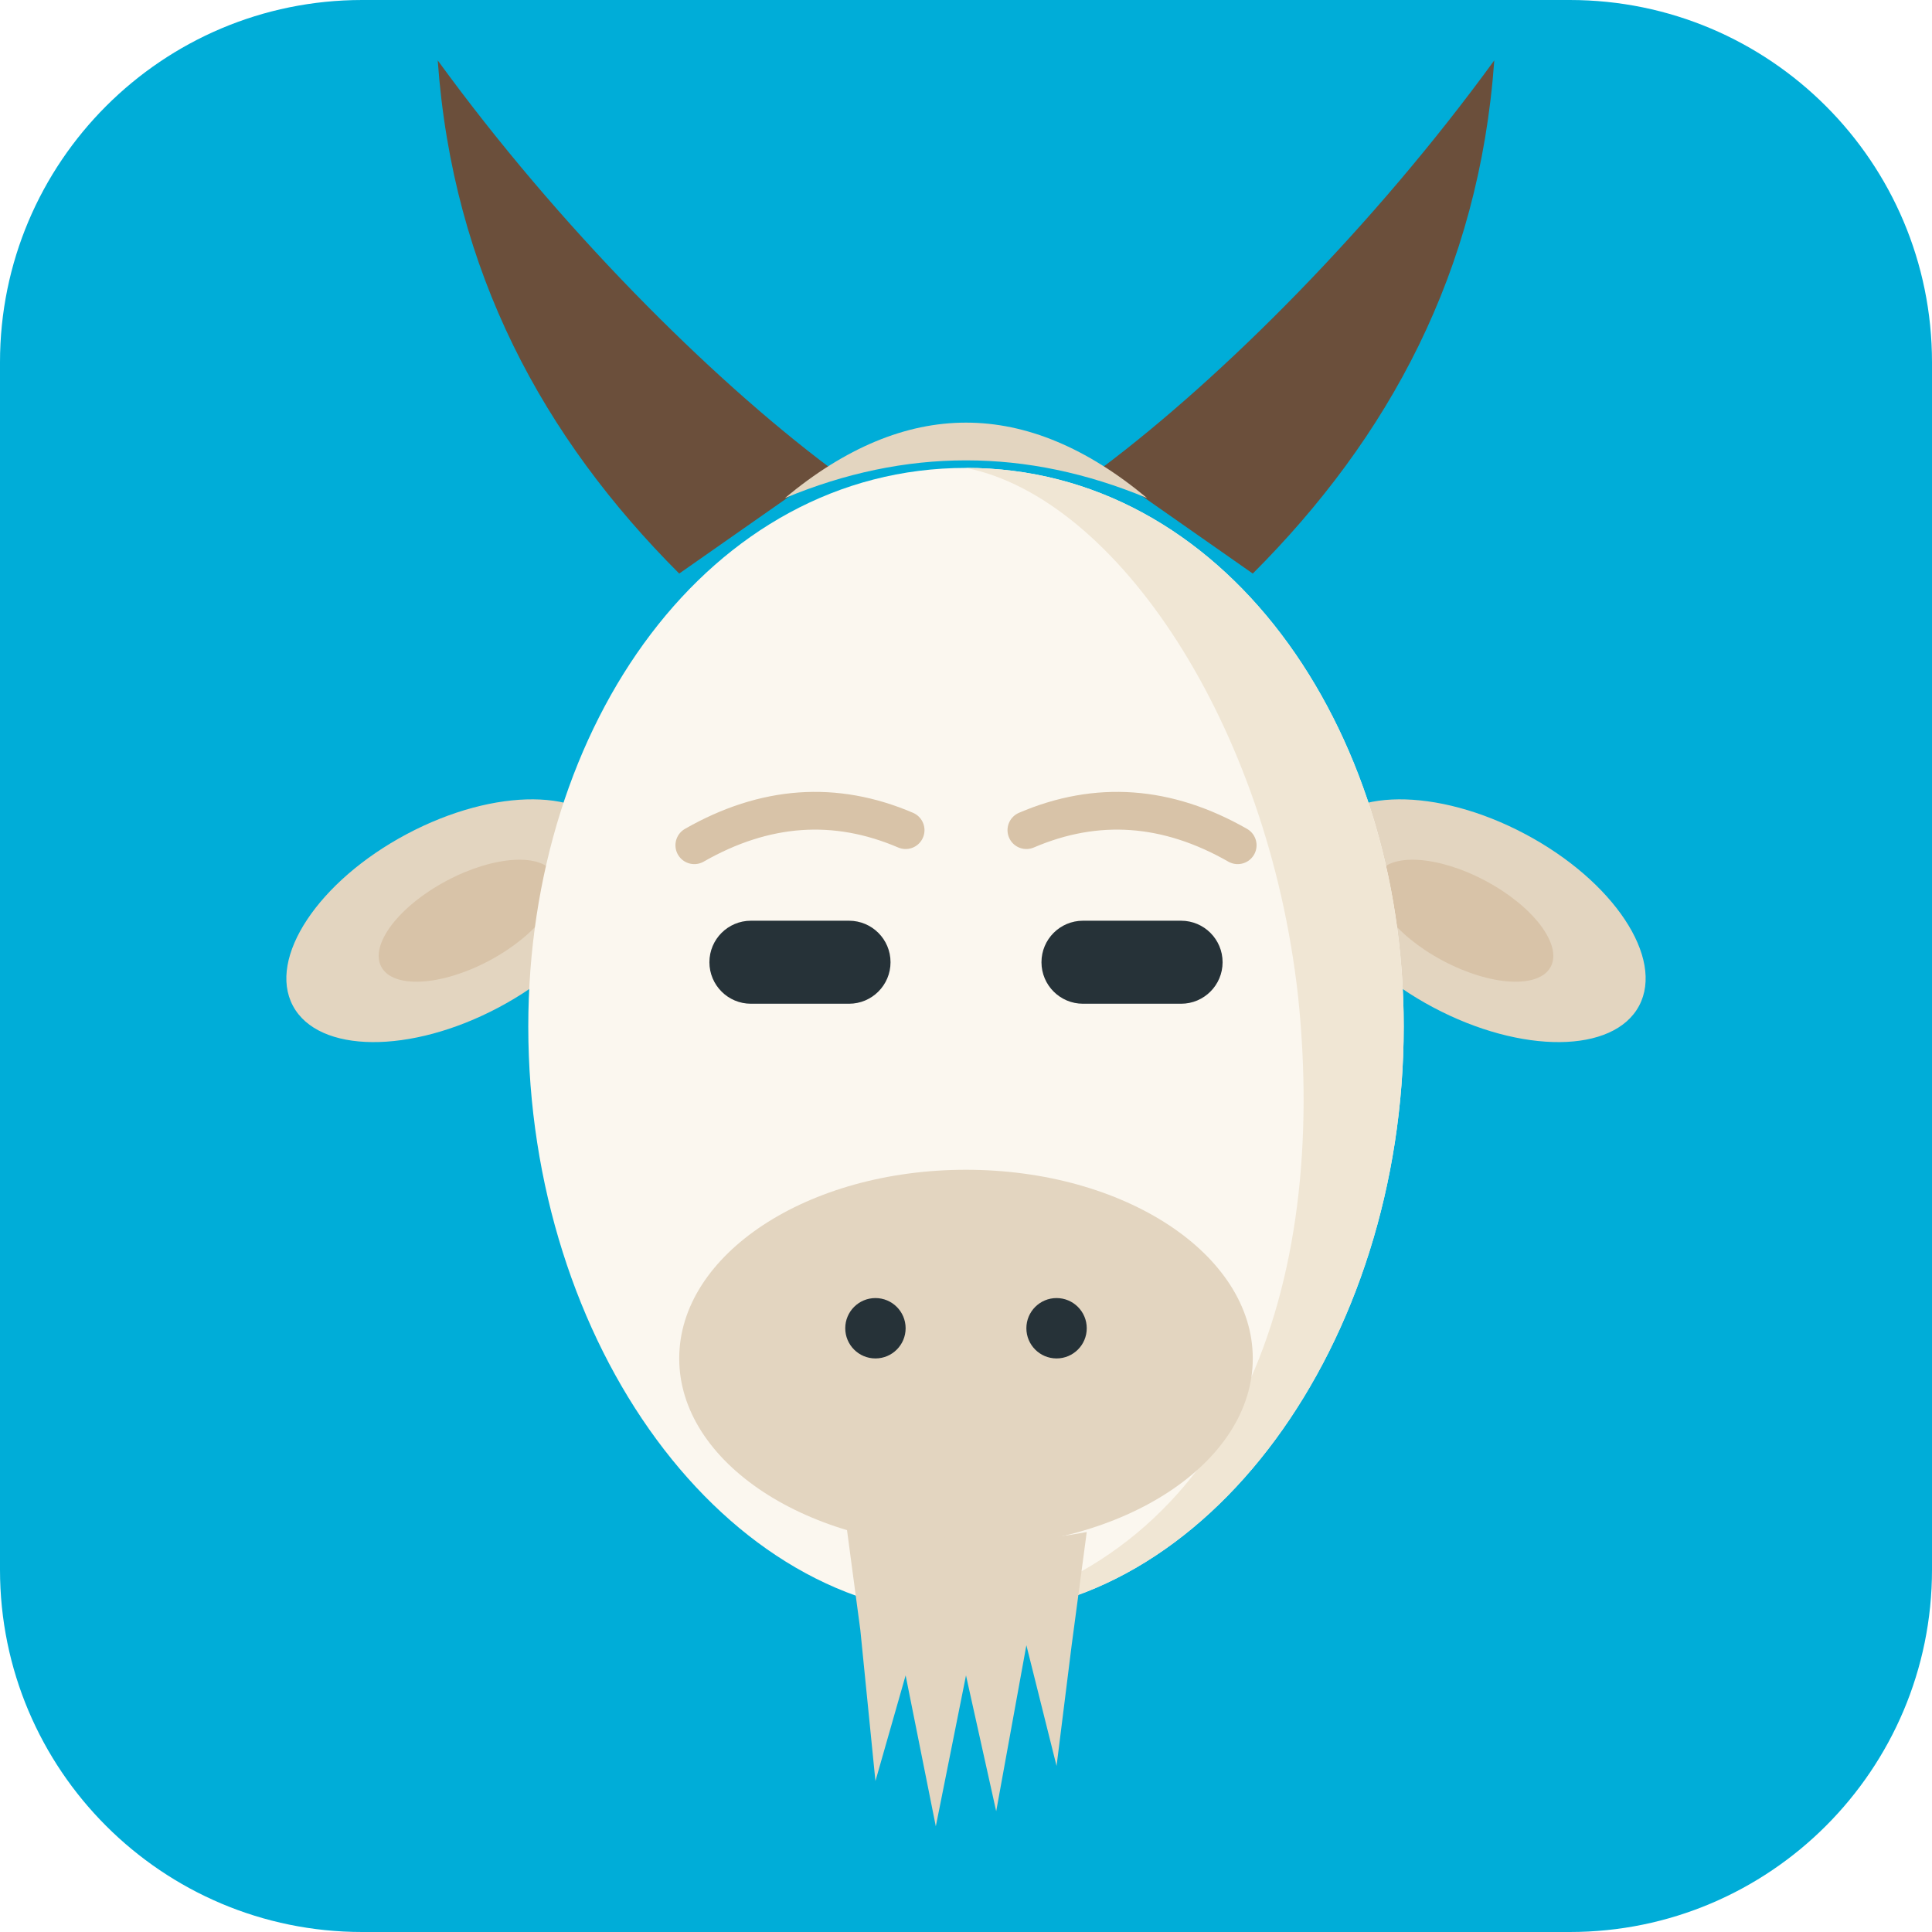
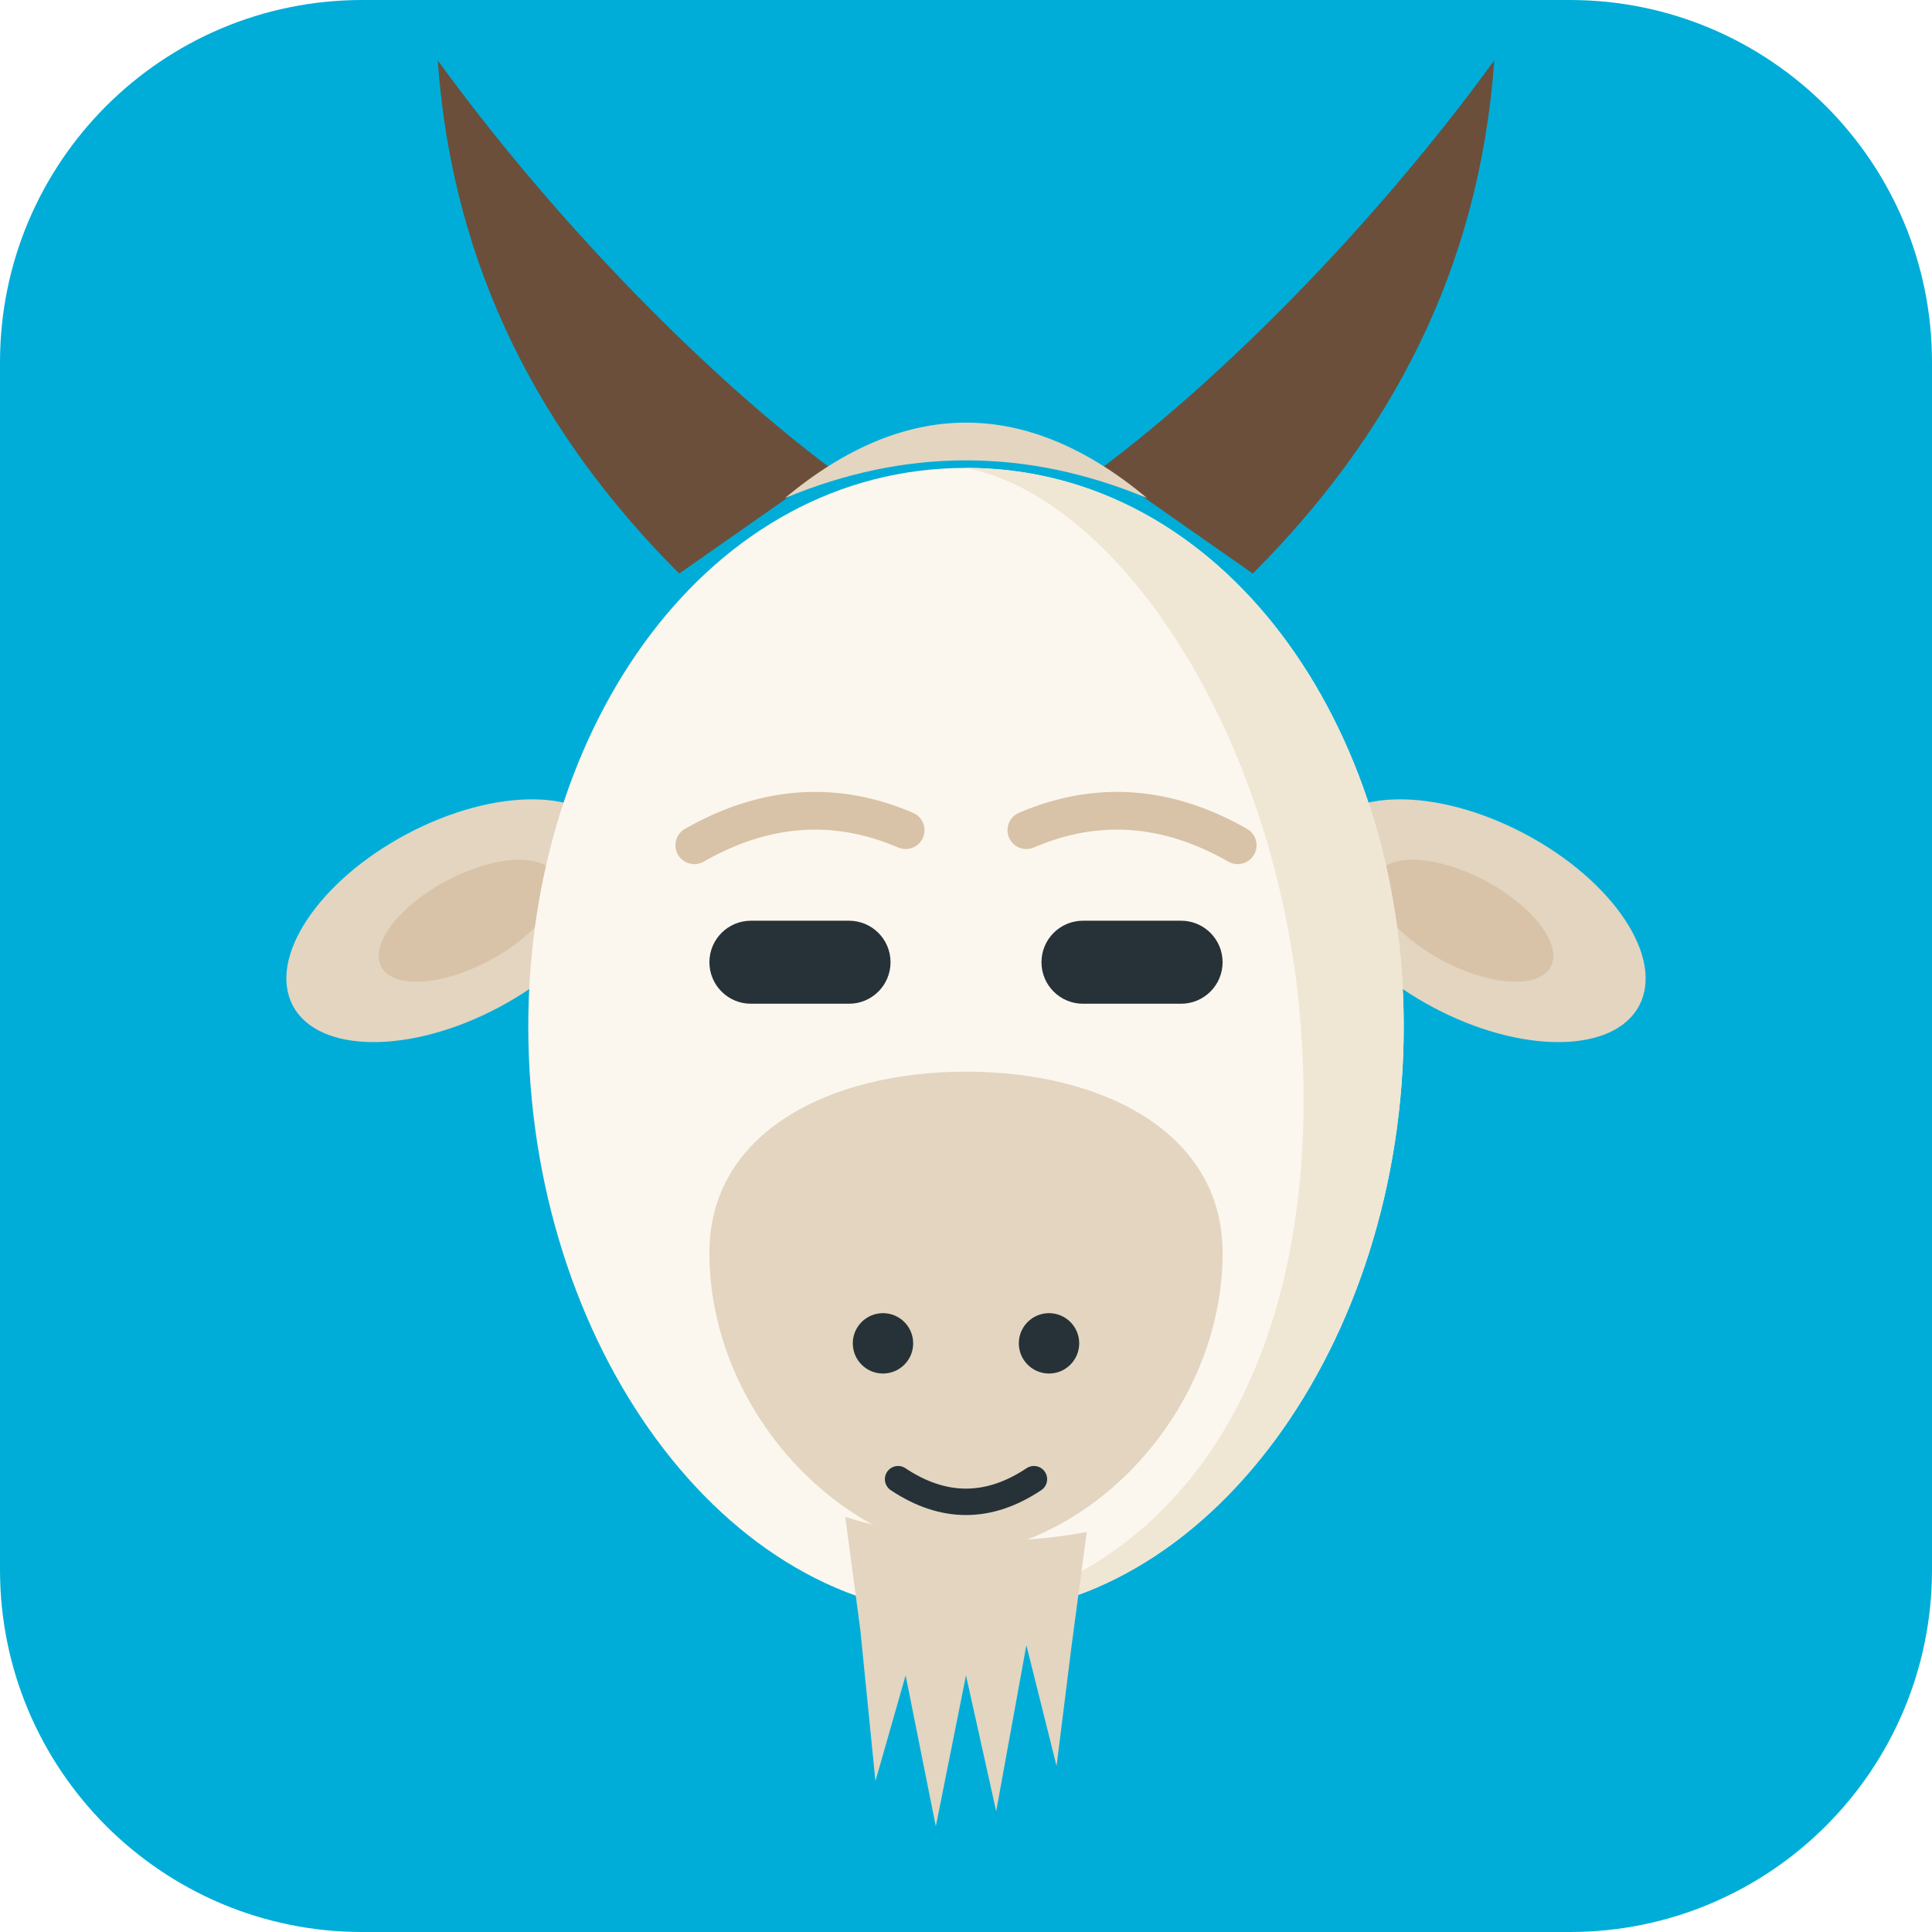
<svg xmlns="http://www.w3.org/2000/svg" viewBox="0 0 256 256">
  <rect width="256" height="256" rx="48" fill="#00ADD8" />
  <path d="M90 76 C72 58 60 36 58 8 C74 30 94 50 110 62 Z" fill="#6B4F3B" />
  <path d="M166 76 C184 58 196 36 198 8 C182 30 162 50 146 62 Z" fill="#6B4F3B" />
  <ellipse cx="60" cy="122" rx="24" ry="13" transform="rotate(-28 60 122)" fill="#E3D5C0" />
  <ellipse cx="196" cy="122" rx="24" ry="13" transform="rotate(28 196 122)" fill="#E3D5C0" />
  <ellipse cx="62" cy="122" rx="13" ry="6" transform="rotate(-28 62 122)" fill="#D8C3A8" />
  <ellipse cx="194" cy="122" rx="13" ry="6" transform="rotate(28 194 122)" fill="#D8C3A8" />
  <path d="M128 62 C162 62 186 96 186 136 C186 178 160 214 128 214 C96 214 70 178 70 136 C70 96 94 62 128 62 Z" fill="#FBF7EF" />
  <path d="M128 62 C162 62 186 96 186 136 C186 178 160 214 128 214 C164 206 176 170 172 132 C168 96 148 66 128 62 Z" fill="#F0E6D4" />
  <path d="M104 66 Q128 46 152 66 Q128 56 104 66 Z" fill="#E3D5C0" />
  <path d="M92 112 Q106 104 120 110" stroke="#D8C3A8" stroke-width="5" fill="none" stroke-linecap="round" />
  <path d="M136 110 Q150 104 164 112" stroke="#D8C3A8" stroke-width="5" fill="none" stroke-linecap="round" />
  <rect x="94" y="122" width="24" height="11" rx="5.5" fill="#263238" />
  <rect x="138" y="122" width="24" height="11" rx="5.5" fill="#263238" />
-   <ellipse cx="128" cy="180" rx="38" ry="25" fill="#E3D5C0" />
-   <circle cx="116" cy="176" r="4" fill="#263238" />
-   <circle cx="140" cy="176" r="4" fill="#263238" />
+   <path d="M94 166 C94 150 110 142 128 142 C146 142 162 150 162 166 C162 186 146 204 128 206 C110 204 94 186 94 166 Z" fill="#E3D5C0" />
+   <circle cx="117" cy="178" r="4" fill="#263238" />
+   <circle cx="139" cy="178" r="4" fill="#263238" />
+   <path d="M119 196 Q128 202 137 196" stroke="#263238" stroke-width="3.5" fill="none" stroke-linecap="round" />
  <path d="M112 201 Q128 206 144 203 L142 218 L140 234 L136 218 L132 240 L128 222 L124 242 L120 222 L116 236 L114 216 Z" fill="#E3D5C0" />
</svg>
